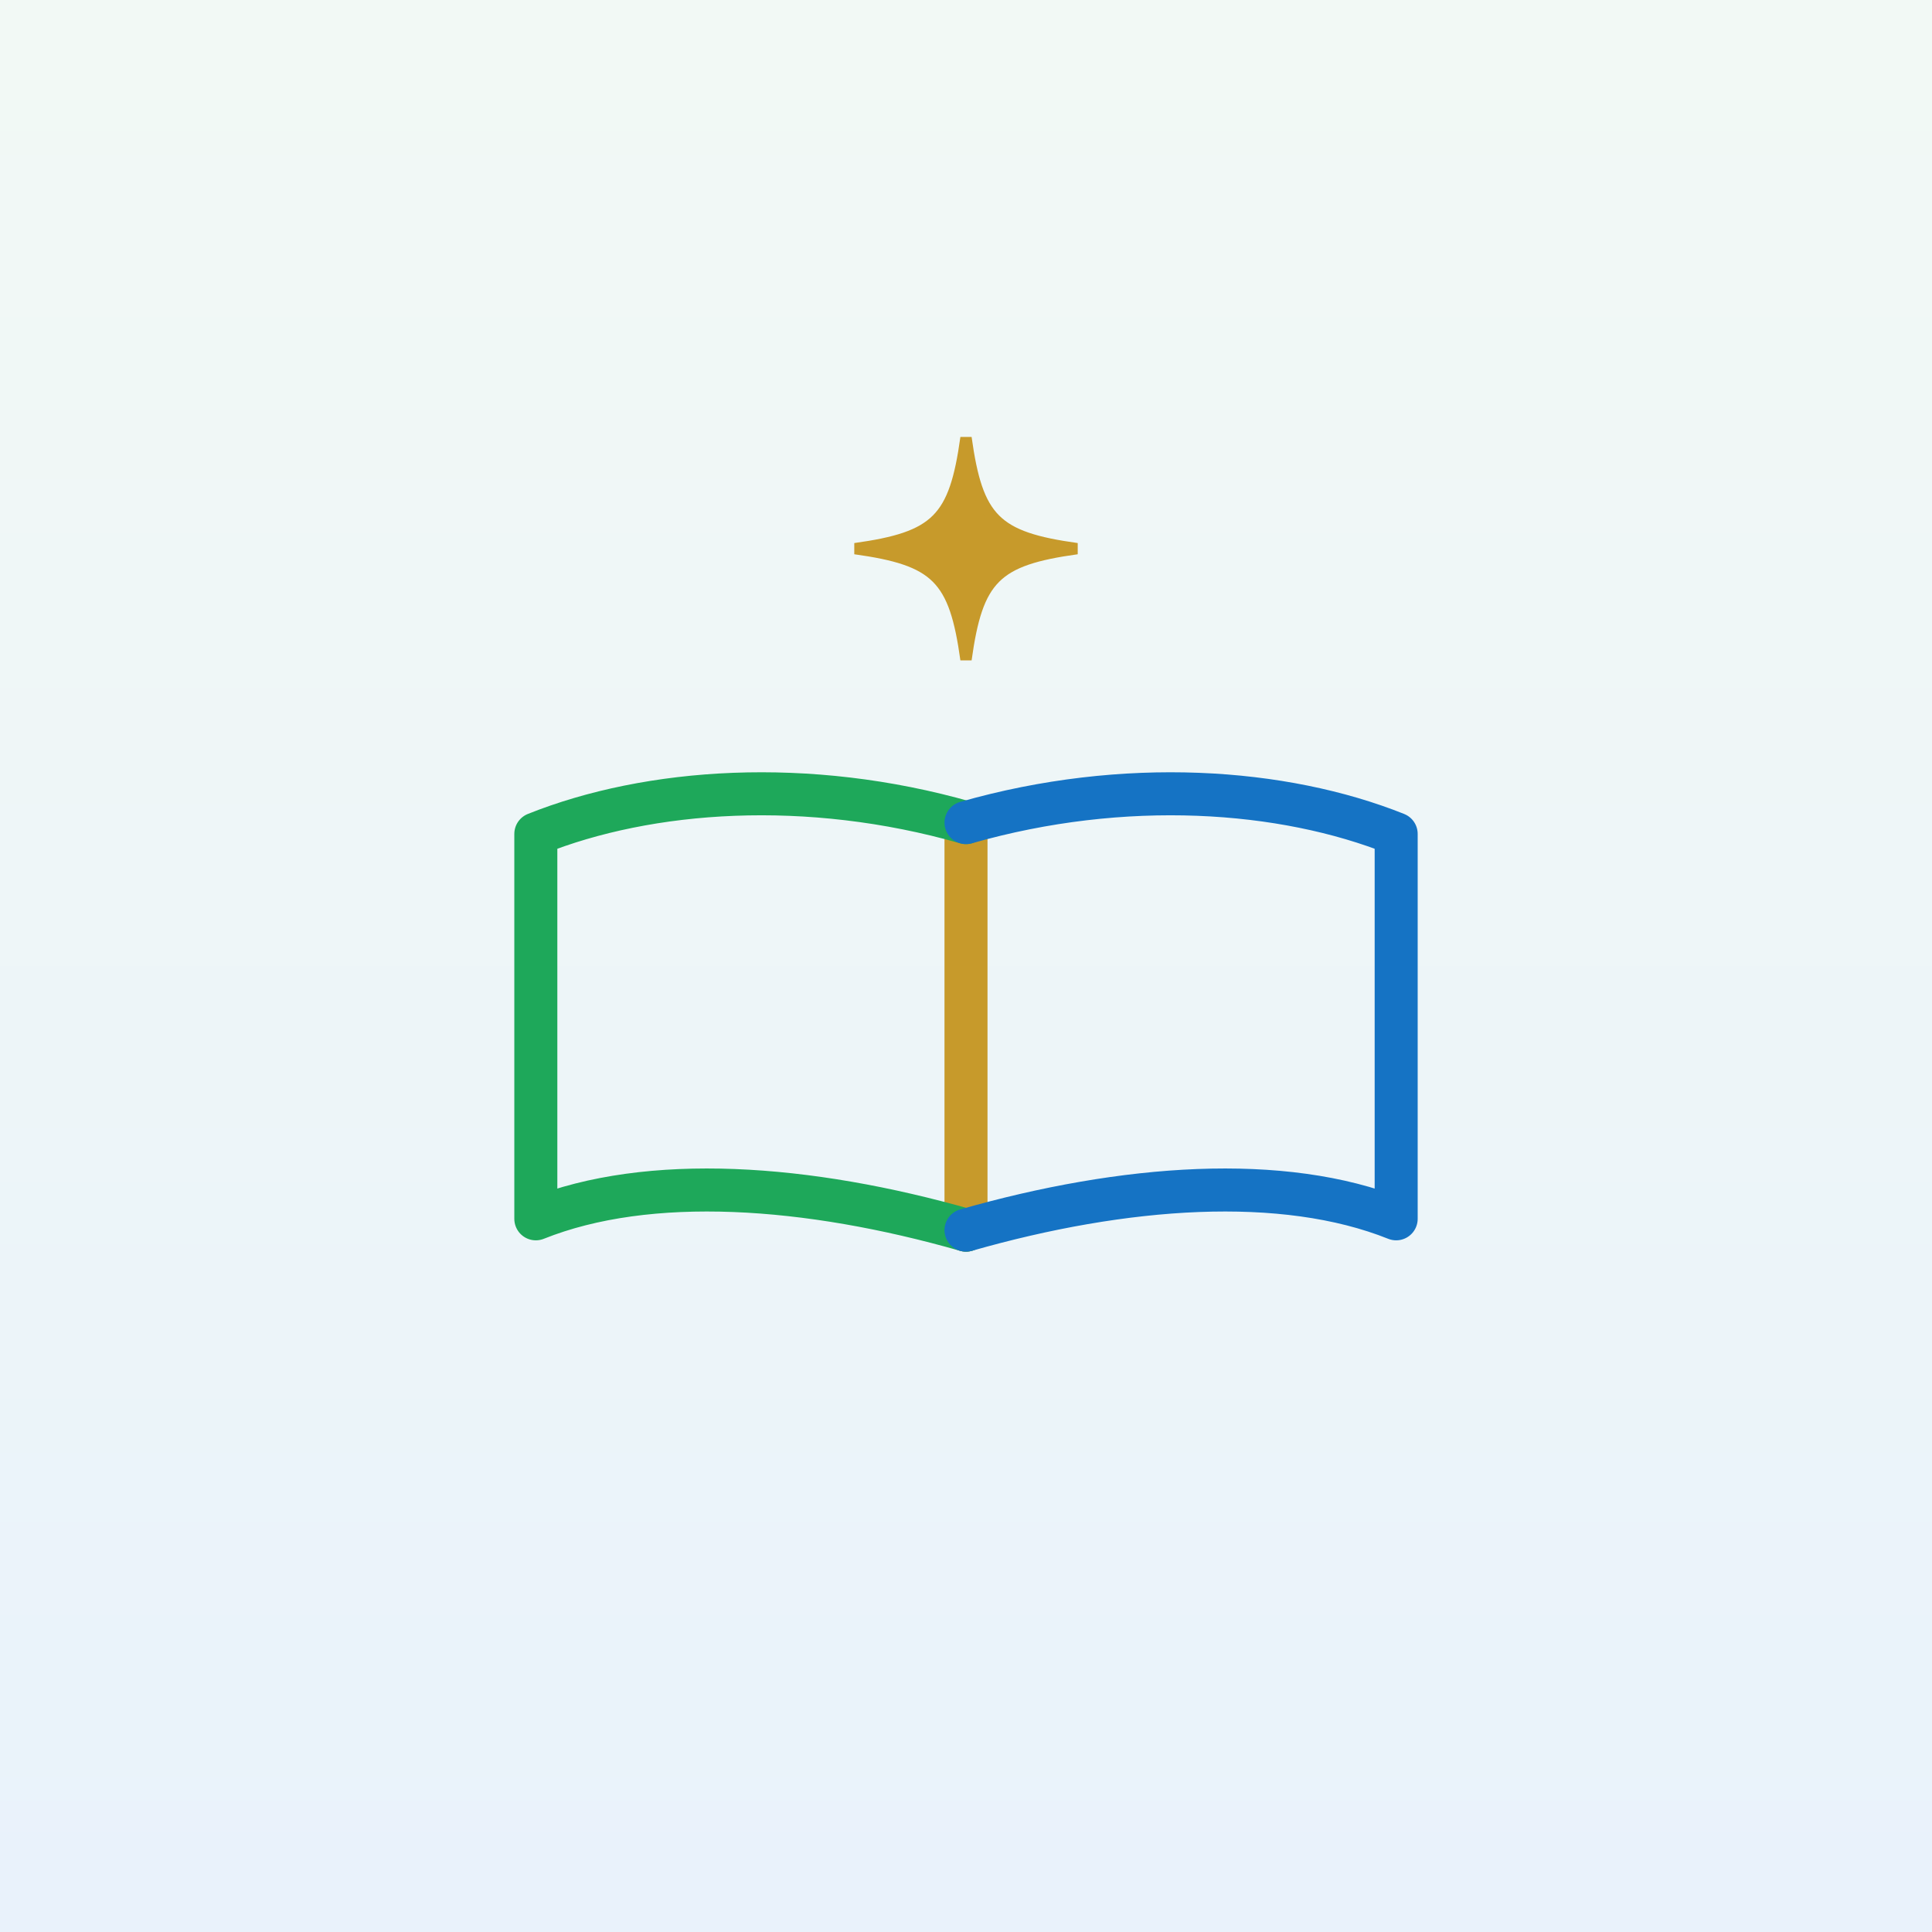
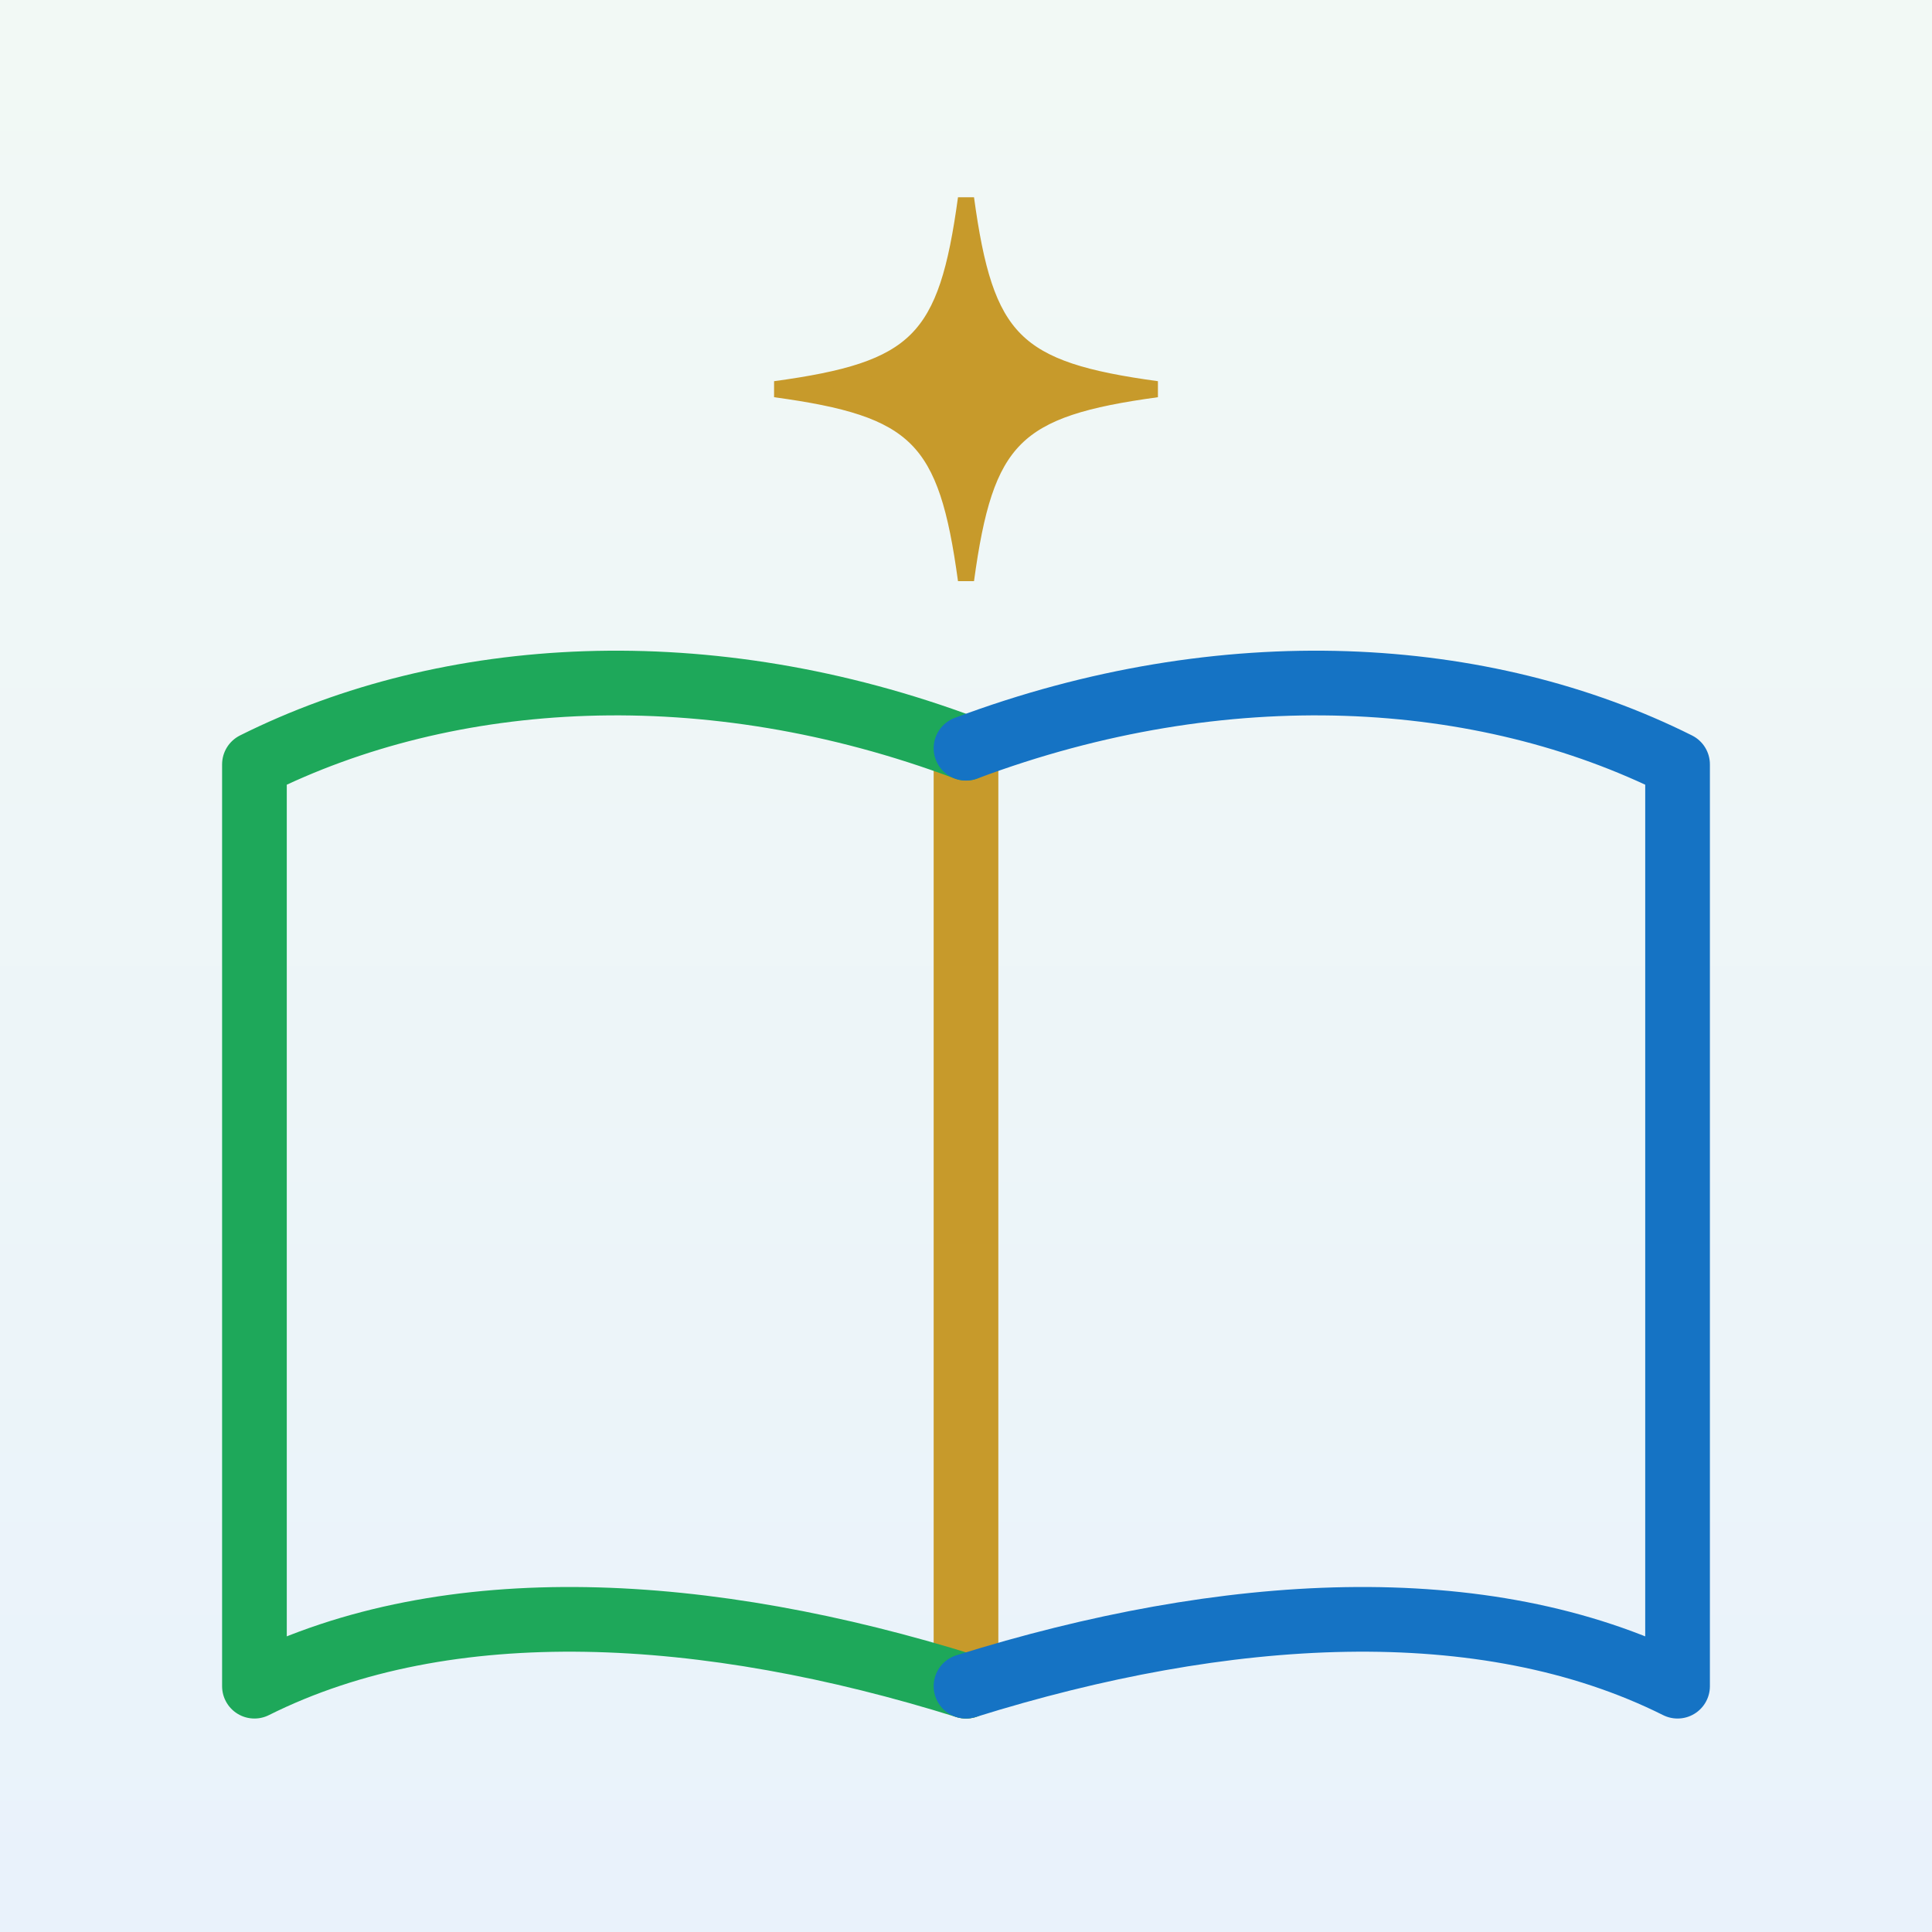
<svg xmlns="http://www.w3.org/2000/svg" width="512" height="512" viewBox="0 0 512 512">
  <defs>
    <linearGradient id="bg" x1="0" y1="0" x2="0" y2="1">
      <stop offset="0" stop-color="#f2f9f5" />
      <stop offset="1" stop-color="#e9f2fb" />
    </linearGradient>
  </defs>
  <rect width="512" height="512" fill="url(#bg)" />
-   <svg x="64" y="68" width="384" height="384" viewBox="0 0 64 64">
-     <path d="M32 8c.5 3.6 1.3 4.4 4.9 4.9-3.6.5-4.4 1.3-4.9 4.9-.5-3.6-1.3-4.4-4.9-4.9 3.6-.5 4.4-1.3 4.9-4.9z" fill="#c79a2b" stroke="#c79a2b" stroke-width="0.5" />
-     <path d="M32 25V43" fill="none" stroke="#c79a2b" stroke-width="1.9" stroke-linecap="round" />
-     <path d="M32 25C25 23 18 23.5 13 25.5V42.5C18 40.5 25 41 32 43" fill="none" stroke="#1ea85a" stroke-width="1.9" stroke-linecap="round" stroke-linejoin="round" />
-     <path d="M32 25C39 23 46 23.5 51 25.5V42.5C46 40.5 39 41 32 43" fill="none" stroke="#1573c4" stroke-width="1.9" stroke-linecap="round" stroke-linejoin="round" />
+   <svg x="46" y="44" width="420" height="420" viewBox="8 2 48 49">
+     <path d="M32 3c.6 4.4 1.5 5.3 5.9 5.9-4.4.6-5.3 1.5-5.9 5.9-.6-4.4-1.5-5.3-5.9-5.9 4.4-.6 5.3-1.5 5.9-5.9z" fill="#c79a2b" stroke="#c79a2b" stroke-width="0.5" />
+     <path d="M32 20V49" fill="none" stroke="#c79a2b" stroke-width="2" stroke-linecap="round" />
+     <path d="M32 20C24 17 16 17.5 10 20.5V49C16 46 24 46.5 32 49" fill="none" stroke="#1ea85a" stroke-width="2" stroke-linecap="round" stroke-linejoin="round" />
+     <path d="M32 20C40 17 48 17.5 54 20.5V49C48 46 40 46.5 32 49" fill="none" stroke="#1573c4" stroke-width="2" stroke-linecap="round" stroke-linejoin="round" />
  </svg>
</svg>
